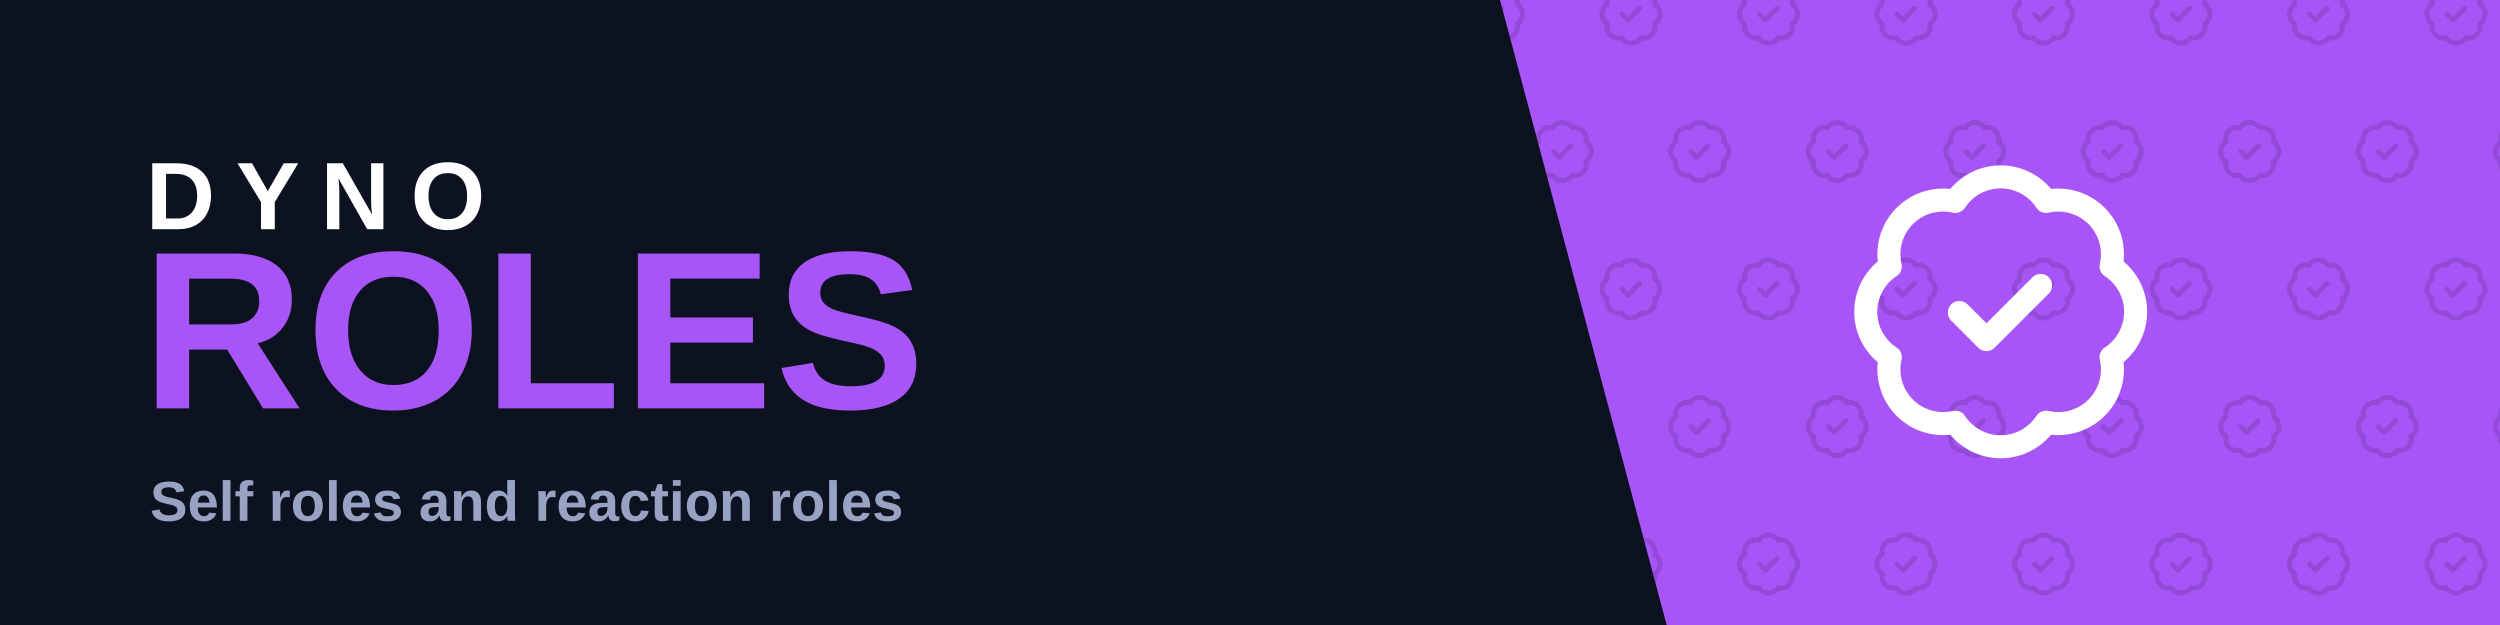
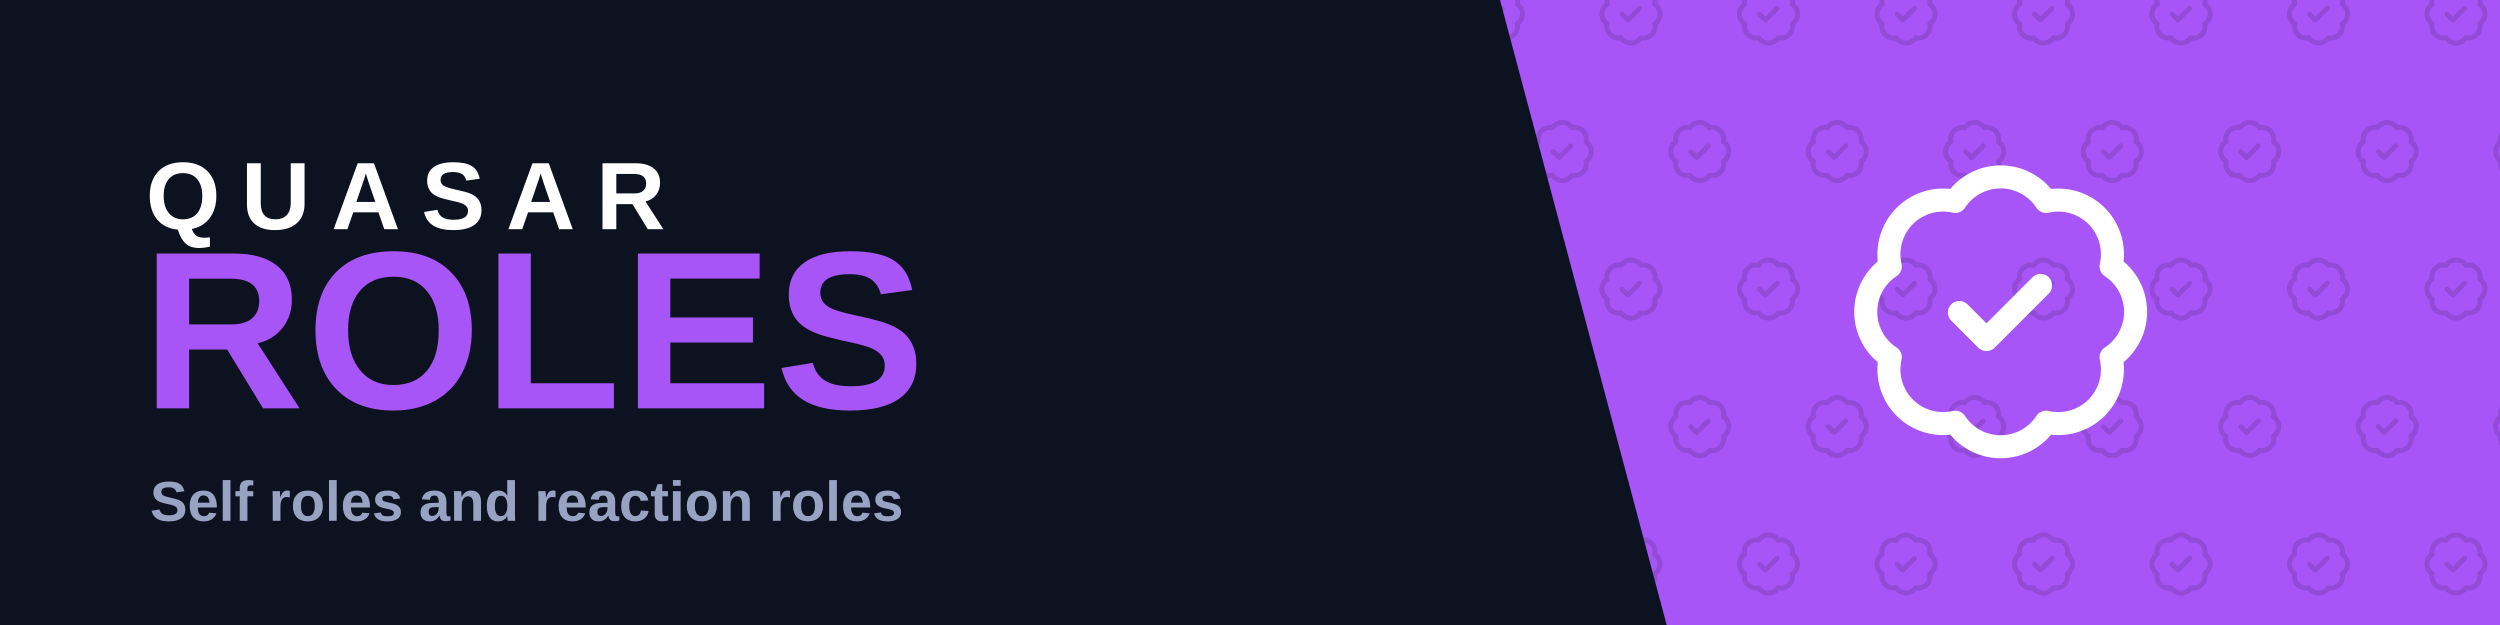
<svg xmlns="http://www.w3.org/2000/svg" width="1200" height="300" viewBox="0 0 1200 300">
  <defs>
    <clipPath id="slab">
      <path d="M720 0H1200V300H800Z" />
    </clipPath>
  </defs>
  <rect width="1200" height="300" fill="#0d1220" />
  <path d="M720 0H1200V300H800Z" fill="#a855f7" />
  <g clip-path="url(#slab)">
    <g fill="none" stroke="#000" stroke-width="1.7" stroke-linecap="round" stroke-linejoin="round" opacity=".13">
      <g transform="translate(700 -10) scale(1.4)">
        <path d="M3.9 8.6a4 4 0 0 1 4.8-4.8 4 4 0 0 1 6.7 0 4 4 0 0 1 4.8 4.8 4 4 0 0 1 0 6.7 4 4 0 0 1-4.8 4.8 4 4 0 0 1-6.7 0 4 4 0 0 1-4.8-4.8 4 4 0 0 1 0-6.7z" />
        <path d="M9 12l2 2 4-4" />
      </g>
      <g transform="translate(766 -10) scale(1.4)">
        <path d="M3.9 8.6a4 4 0 0 1 4.8-4.8 4 4 0 0 1 6.7 0 4 4 0 0 1 4.8 4.8 4 4 0 0 1 0 6.7 4 4 0 0 1-4.8 4.8 4 4 0 0 1-6.7 0 4 4 0 0 1-4.8-4.8 4 4 0 0 1 0-6.7z" />
        <path d="M9 12l2 2 4-4" />
      </g>
      <g transform="translate(832 -10) scale(1.4)">
        <path d="M3.9 8.6a4 4 0 0 1 4.8-4.8 4 4 0 0 1 6.7 0 4 4 0 0 1 4.8 4.8 4 4 0 0 1 0 6.7 4 4 0 0 1-4.8 4.8 4 4 0 0 1-6.7 0 4 4 0 0 1-4.8-4.8 4 4 0 0 1 0-6.7z" />
        <path d="M9 12l2 2 4-4" />
      </g>
      <g transform="translate(898 -10) scale(1.4)">
        <path d="M3.9 8.6a4 4 0 0 1 4.8-4.8 4 4 0 0 1 6.7 0 4 4 0 0 1 4.8 4.8 4 4 0 0 1 0 6.7 4 4 0 0 1-4.8 4.8 4 4 0 0 1-6.7 0 4 4 0 0 1-4.8-4.8 4 4 0 0 1 0-6.7z" />
        <path d="M9 12l2 2 4-4" />
      </g>
      <g transform="translate(964 -10) scale(1.4)">
        <path d="M3.9 8.6a4 4 0 0 1 4.8-4.8 4 4 0 0 1 6.7 0 4 4 0 0 1 4.8 4.8 4 4 0 0 1 0 6.7 4 4 0 0 1-4.8 4.8 4 4 0 0 1-6.7 0 4 4 0 0 1-4.8-4.8 4 4 0 0 1 0-6.7z" />
        <path d="M9 12l2 2 4-4" />
      </g>
      <g transform="translate(1030 -10) scale(1.4)">
        <path d="M3.9 8.6a4 4 0 0 1 4.8-4.8 4 4 0 0 1 6.7 0 4 4 0 0 1 4.8 4.8 4 4 0 0 1 0 6.7 4 4 0 0 1-4.8 4.8 4 4 0 0 1-6.7 0 4 4 0 0 1-4.8-4.8 4 4 0 0 1 0-6.7z" />
        <path d="M9 12l2 2 4-4" />
      </g>
      <g transform="translate(1096 -10) scale(1.4)">
        <path d="M3.9 8.6a4 4 0 0 1 4.8-4.8 4 4 0 0 1 6.7 0 4 4 0 0 1 4.8 4.8 4 4 0 0 1 0 6.7 4 4 0 0 1-4.8 4.8 4 4 0 0 1-6.7 0 4 4 0 0 1-4.8-4.8 4 4 0 0 1 0-6.7z" />
        <path d="M9 12l2 2 4-4" />
      </g>
      <g transform="translate(1162 -10) scale(1.4)">
        <path d="M3.9 8.6a4 4 0 0 1 4.8-4.8 4 4 0 0 1 6.7 0 4 4 0 0 1 4.8 4.8 4 4 0 0 1 0 6.7 4 4 0 0 1-4.8 4.8 4 4 0 0 1-6.7 0 4 4 0 0 1-4.8-4.8 4 4 0 0 1 0-6.7z" />
        <path d="M9 12l2 2 4-4" />
      </g>
      <g transform="translate(733 56) scale(1.4)">
        <path d="M3.9 8.6a4 4 0 0 1 4.8-4.8 4 4 0 0 1 6.7 0 4 4 0 0 1 4.8 4.8 4 4 0 0 1 0 6.7 4 4 0 0 1-4.8 4.8 4 4 0 0 1-6.7 0 4 4 0 0 1-4.8-4.8 4 4 0 0 1 0-6.7z" />
        <path d="M9 12l2 2 4-4" />
      </g>
      <g transform="translate(799 56) scale(1.4)">
        <path d="M3.9 8.6a4 4 0 0 1 4.8-4.8 4 4 0 0 1 6.7 0 4 4 0 0 1 4.8 4.8 4 4 0 0 1 0 6.7 4 4 0 0 1-4.8 4.8 4 4 0 0 1-6.7 0 4 4 0 0 1-4.8-4.8 4 4 0 0 1 0-6.7z" />
        <path d="M9 12l2 2 4-4" />
      </g>
      <g transform="translate(865 56) scale(1.4)">
        <path d="M3.9 8.6a4 4 0 0 1 4.8-4.8 4 4 0 0 1 6.7 0 4 4 0 0 1 4.8 4.8 4 4 0 0 1 0 6.7 4 4 0 0 1-4.8 4.8 4 4 0 0 1-6.7 0 4 4 0 0 1-4.8-4.8 4 4 0 0 1 0-6.7z" />
        <path d="M9 12l2 2 4-4" />
      </g>
      <g transform="translate(931 56) scale(1.4)">
        <path d="M3.9 8.6a4 4 0 0 1 4.8-4.8 4 4 0 0 1 6.7 0 4 4 0 0 1 4.8 4.8 4 4 0 0 1 0 6.7 4 4 0 0 1-4.8 4.8 4 4 0 0 1-6.7 0 4 4 0 0 1-4.8-4.8 4 4 0 0 1 0-6.7z" />
        <path d="M9 12l2 2 4-4" />
      </g>
      <g transform="translate(997 56) scale(1.4)">
        <path d="M3.9 8.6a4 4 0 0 1 4.8-4.8 4 4 0 0 1 6.7 0 4 4 0 0 1 4.8 4.8 4 4 0 0 1 0 6.7 4 4 0 0 1-4.8 4.8 4 4 0 0 1-6.7 0 4 4 0 0 1-4.8-4.8 4 4 0 0 1 0-6.7z" />
        <path d="M9 12l2 2 4-4" />
      </g>
      <g transform="translate(1063 56) scale(1.4)">
        <path d="M3.9 8.6a4 4 0 0 1 4.8-4.8 4 4 0 0 1 6.7 0 4 4 0 0 1 4.8 4.8 4 4 0 0 1 0 6.7 4 4 0 0 1-4.8 4.8 4 4 0 0 1-6.7 0 4 4 0 0 1-4.8-4.8 4 4 0 0 1 0-6.7z" />
        <path d="M9 12l2 2 4-4" />
      </g>
      <g transform="translate(1129 56) scale(1.4)">
        <path d="M3.9 8.6a4 4 0 0 1 4.8-4.8 4 4 0 0 1 6.7 0 4 4 0 0 1 4.8 4.8 4 4 0 0 1 0 6.7 4 4 0 0 1-4.8 4.8 4 4 0 0 1-6.7 0 4 4 0 0 1-4.8-4.8 4 4 0 0 1 0-6.7z" />
        <path d="M9 12l2 2 4-4" />
      </g>
      <g transform="translate(1195 56) scale(1.4)">
        <path d="M3.9 8.6a4 4 0 0 1 4.8-4.8 4 4 0 0 1 6.7 0 4 4 0 0 1 4.8 4.8 4 4 0 0 1 0 6.7 4 4 0 0 1-4.8 4.8 4 4 0 0 1-6.7 0 4 4 0 0 1-4.8-4.8 4 4 0 0 1 0-6.7z" />
        <path d="M9 12l2 2 4-4" />
      </g>
      <g transform="translate(700 122) scale(1.4)">
        <path d="M3.9 8.6a4 4 0 0 1 4.8-4.8 4 4 0 0 1 6.7 0 4 4 0 0 1 4.8 4.8 4 4 0 0 1 0 6.7 4 4 0 0 1-4.8 4.8 4 4 0 0 1-6.7 0 4 4 0 0 1-4.8-4.8 4 4 0 0 1 0-6.7z" />
        <path d="M9 12l2 2 4-4" />
      </g>
      <g transform="translate(766 122) scale(1.4)">
        <path d="M3.9 8.6a4 4 0 0 1 4.8-4.8 4 4 0 0 1 6.7 0 4 4 0 0 1 4.8 4.8 4 4 0 0 1 0 6.7 4 4 0 0 1-4.8 4.8 4 4 0 0 1-6.7 0 4 4 0 0 1-4.8-4.8 4 4 0 0 1 0-6.7z" />
        <path d="M9 12l2 2 4-4" />
      </g>
      <g transform="translate(832 122) scale(1.4)">
        <path d="M3.9 8.6a4 4 0 0 1 4.8-4.8 4 4 0 0 1 6.7 0 4 4 0 0 1 4.8 4.8 4 4 0 0 1 0 6.7 4 4 0 0 1-4.8 4.8 4 4 0 0 1-6.7 0 4 4 0 0 1-4.8-4.8 4 4 0 0 1 0-6.7z" />
        <path d="M9 12l2 2 4-4" />
      </g>
      <g transform="translate(898 122) scale(1.4)">
        <path d="M3.9 8.6a4 4 0 0 1 4.8-4.8 4 4 0 0 1 6.7 0 4 4 0 0 1 4.8 4.8 4 4 0 0 1 0 6.7 4 4 0 0 1-4.8 4.8 4 4 0 0 1-6.7 0 4 4 0 0 1-4.8-4.8 4 4 0 0 1 0-6.7z" />
        <path d="M9 12l2 2 4-4" />
      </g>
      <g transform="translate(964 122) scale(1.4)">
        <path d="M3.9 8.6a4 4 0 0 1 4.8-4.8 4 4 0 0 1 6.7 0 4 4 0 0 1 4.8 4.8 4 4 0 0 1 0 6.7 4 4 0 0 1-4.8 4.8 4 4 0 0 1-6.7 0 4 4 0 0 1-4.8-4.8 4 4 0 0 1 0-6.7z" />
        <path d="M9 12l2 2 4-4" />
      </g>
      <g transform="translate(1030 122) scale(1.4)">
        <path d="M3.9 8.6a4 4 0 0 1 4.8-4.8 4 4 0 0 1 6.7 0 4 4 0 0 1 4.8 4.8 4 4 0 0 1 0 6.7 4 4 0 0 1-4.8 4.8 4 4 0 0 1-6.7 0 4 4 0 0 1-4.8-4.8 4 4 0 0 1 0-6.7z" />
        <path d="M9 12l2 2 4-4" />
      </g>
      <g transform="translate(1096 122) scale(1.4)">
        <path d="M3.9 8.6a4 4 0 0 1 4.8-4.8 4 4 0 0 1 6.7 0 4 4 0 0 1 4.8 4.8 4 4 0 0 1 0 6.7 4 4 0 0 1-4.8 4.8 4 4 0 0 1-6.7 0 4 4 0 0 1-4.8-4.8 4 4 0 0 1 0-6.7z" />
        <path d="M9 12l2 2 4-4" />
      </g>
      <g transform="translate(1162 122) scale(1.4)">
        <path d="M3.9 8.6a4 4 0 0 1 4.8-4.8 4 4 0 0 1 6.7 0 4 4 0 0 1 4.8 4.8 4 4 0 0 1 0 6.7 4 4 0 0 1-4.8 4.8 4 4 0 0 1-6.7 0 4 4 0 0 1-4.8-4.8 4 4 0 0 1 0-6.7z" />
        <path d="M9 12l2 2 4-4" />
      </g>
      <g transform="translate(733 188) scale(1.4)">
        <path d="M3.9 8.6a4 4 0 0 1 4.8-4.8 4 4 0 0 1 6.7 0 4 4 0 0 1 4.8 4.8 4 4 0 0 1 0 6.7 4 4 0 0 1-4.8 4.8 4 4 0 0 1-6.7 0 4 4 0 0 1-4.8-4.8 4 4 0 0 1 0-6.7z" />
        <path d="M9 12l2 2 4-4" />
      </g>
      <g transform="translate(799 188) scale(1.4)">
        <path d="M3.9 8.6a4 4 0 0 1 4.8-4.8 4 4 0 0 1 6.7 0 4 4 0 0 1 4.8 4.8 4 4 0 0 1 0 6.7 4 4 0 0 1-4.8 4.8 4 4 0 0 1-6.7 0 4 4 0 0 1-4.8-4.8 4 4 0 0 1 0-6.7z" />
        <path d="M9 12l2 2 4-4" />
      </g>
      <g transform="translate(865 188) scale(1.4)">
        <path d="M3.9 8.6a4 4 0 0 1 4.8-4.8 4 4 0 0 1 6.7 0 4 4 0 0 1 4.8 4.8 4 4 0 0 1 0 6.7 4 4 0 0 1-4.8 4.8 4 4 0 0 1-6.7 0 4 4 0 0 1-4.8-4.8 4 4 0 0 1 0-6.7z" />
        <path d="M9 12l2 2 4-4" />
      </g>
      <g transform="translate(931 188) scale(1.4)">
        <path d="M3.9 8.6a4 4 0 0 1 4.8-4.8 4 4 0 0 1 6.7 0 4 4 0 0 1 4.8 4.8 4 4 0 0 1 0 6.7 4 4 0 0 1-4.8 4.8 4 4 0 0 1-6.7 0 4 4 0 0 1-4.8-4.8 4 4 0 0 1 0-6.7z" />
        <path d="M9 12l2 2 4-4" />
      </g>
      <g transform="translate(997 188) scale(1.4)">
        <path d="M3.9 8.6a4 4 0 0 1 4.8-4.8 4 4 0 0 1 6.7 0 4 4 0 0 1 4.8 4.8 4 4 0 0 1 0 6.7 4 4 0 0 1-4.8 4.8 4 4 0 0 1-6.7 0 4 4 0 0 1-4.8-4.8 4 4 0 0 1 0-6.7z" />
        <path d="M9 12l2 2 4-4" />
      </g>
      <g transform="translate(1063 188) scale(1.4)">
        <path d="M3.9 8.6a4 4 0 0 1 4.8-4.8 4 4 0 0 1 6.7 0 4 4 0 0 1 4.8 4.8 4 4 0 0 1 0 6.7 4 4 0 0 1-4.8 4.8 4 4 0 0 1-6.7 0 4 4 0 0 1-4.8-4.8 4 4 0 0 1 0-6.7z" />
        <path d="M9 12l2 2 4-4" />
      </g>
      <g transform="translate(1129 188) scale(1.4)">
        <path d="M3.9 8.6a4 4 0 0 1 4.8-4.8 4 4 0 0 1 6.7 0 4 4 0 0 1 4.8 4.8 4 4 0 0 1 0 6.7 4 4 0 0 1-4.8 4.8 4 4 0 0 1-6.7 0 4 4 0 0 1-4.8-4.8 4 4 0 0 1 0-6.7z" />
        <path d="M9 12l2 2 4-4" />
      </g>
      <g transform="translate(1195 188) scale(1.4)">
        <path d="M3.9 8.6a4 4 0 0 1 4.8-4.8 4 4 0 0 1 6.7 0 4 4 0 0 1 4.8 4.8 4 4 0 0 1 0 6.7 4 4 0 0 1-4.8 4.8 4 4 0 0 1-6.7 0 4 4 0 0 1-4.8-4.8 4 4 0 0 1 0-6.7z" />
        <path d="M9 12l2 2 4-4" />
      </g>
      <g transform="translate(700 254) scale(1.4)">
        <path d="M3.9 8.6a4 4 0 0 1 4.8-4.8 4 4 0 0 1 6.7 0 4 4 0 0 1 4.8 4.8 4 4 0 0 1 0 6.7 4 4 0 0 1-4.8 4.8 4 4 0 0 1-6.7 0 4 4 0 0 1-4.8-4.8 4 4 0 0 1 0-6.7z" />
        <path d="M9 12l2 2 4-4" />
      </g>
      <g transform="translate(766 254) scale(1.4)">
        <path d="M3.9 8.6a4 4 0 0 1 4.8-4.8 4 4 0 0 1 6.7 0 4 4 0 0 1 4.8 4.8 4 4 0 0 1 0 6.7 4 4 0 0 1-4.8 4.8 4 4 0 0 1-6.7 0 4 4 0 0 1-4.8-4.8 4 4 0 0 1 0-6.7z" />
        <path d="M9 12l2 2 4-4" />
      </g>
      <g transform="translate(832 254) scale(1.4)">
        <path d="M3.9 8.6a4 4 0 0 1 4.8-4.8 4 4 0 0 1 6.7 0 4 4 0 0 1 4.8 4.8 4 4 0 0 1 0 6.7 4 4 0 0 1-4.8 4.8 4 4 0 0 1-6.7 0 4 4 0 0 1-4.8-4.8 4 4 0 0 1 0-6.7z" />
        <path d="M9 12l2 2 4-4" />
      </g>
      <g transform="translate(898 254) scale(1.4)">
        <path d="M3.9 8.6a4 4 0 0 1 4.8-4.8 4 4 0 0 1 6.7 0 4 4 0 0 1 4.8 4.8 4 4 0 0 1 0 6.7 4 4 0 0 1-4.8 4.8 4 4 0 0 1-6.7 0 4 4 0 0 1-4.8-4.8 4 4 0 0 1 0-6.7z" />
        <path d="M9 12l2 2 4-4" />
      </g>
      <g transform="translate(964 254) scale(1.4)">
        <path d="M3.9 8.6a4 4 0 0 1 4.8-4.8 4 4 0 0 1 6.7 0 4 4 0 0 1 4.8 4.8 4 4 0 0 1 0 6.7 4 4 0 0 1-4.8 4.8 4 4 0 0 1-6.7 0 4 4 0 0 1-4.8-4.8 4 4 0 0 1 0-6.7z" />
        <path d="M9 12l2 2 4-4" />
      </g>
      <g transform="translate(1030 254) scale(1.4)">
        <path d="M3.9 8.6a4 4 0 0 1 4.8-4.8 4 4 0 0 1 6.7 0 4 4 0 0 1 4.8 4.8 4 4 0 0 1 0 6.7 4 4 0 0 1-4.8 4.8 4 4 0 0 1-6.7 0 4 4 0 0 1-4.8-4.8 4 4 0 0 1 0-6.7z" />
        <path d="M9 12l2 2 4-4" />
      </g>
      <g transform="translate(1096 254) scale(1.4)">
        <path d="M3.9 8.6a4 4 0 0 1 4.8-4.8 4 4 0 0 1 6.7 0 4 4 0 0 1 4.8 4.8 4 4 0 0 1 0 6.7 4 4 0 0 1-4.8 4.8 4 4 0 0 1-6.7 0 4 4 0 0 1-4.8-4.8 4 4 0 0 1 0-6.7z" />
        <path d="M9 12l2 2 4-4" />
      </g>
      <g transform="translate(1162 254) scale(1.4)">
        <path d="M3.9 8.6a4 4 0 0 1 4.8-4.8 4 4 0 0 1 6.7 0 4 4 0 0 1 4.8 4.8 4 4 0 0 1 0 6.7 4 4 0 0 1-4.8 4.8 4 4 0 0 1-6.7 0 4 4 0 0 1-4.8-4.8 4 4 0 0 1 0-6.7z" />
        <path d="M9 12l2 2 4-4" />
      </g>
    </g>
  </g>
  <g transform="translate(882 72) scale(6.5)" fill="none" stroke="#fff" stroke-width="1.7" stroke-linecap="round" stroke-linejoin="round">
    <path d="M3.9 8.6a4 4 0 0 1 4.8-4.8 4 4 0 0 1 6.7 0 4 4 0 0 1 4.8 4.8 4 4 0 0 1 0 6.7 4 4 0 0 1-4.8 4.8 4 4 0 0 1-6.7 0 4 4 0 0 1-4.8-4.8 4 4 0 0 1 0-6.7z" />
    <path d="M9 12l2 2 4-4" />
  </g>
-   <text x="70" y="110" font-family="'Segoe UI Black', 'Segoe UI', Arial, sans-serif" font-weight="900" font-size="46" letter-spacing="10" fill="#ffffff">DYNO</text>
+   <text x="70" y="110" font-family="'Segoe UI Black', 'Segoe UI', Arial, sans-serif" font-weight="900" font-size="46" letter-spacing="10" fill="#ffffff">QUASAR</text>
  <text x="68" y="196" font-family="'Segoe UI Black', 'Segoe UI', Arial, sans-serif" font-weight="900" font-size="108" letter-spacing="1" fill="#a855f7">ROLES</text>
  <text x="72" y="250" font-family="'Segoe UI', Arial, sans-serif" font-weight="600" font-size="27" fill="#98a2c3">Self roles and reaction roles</text>
</svg>
